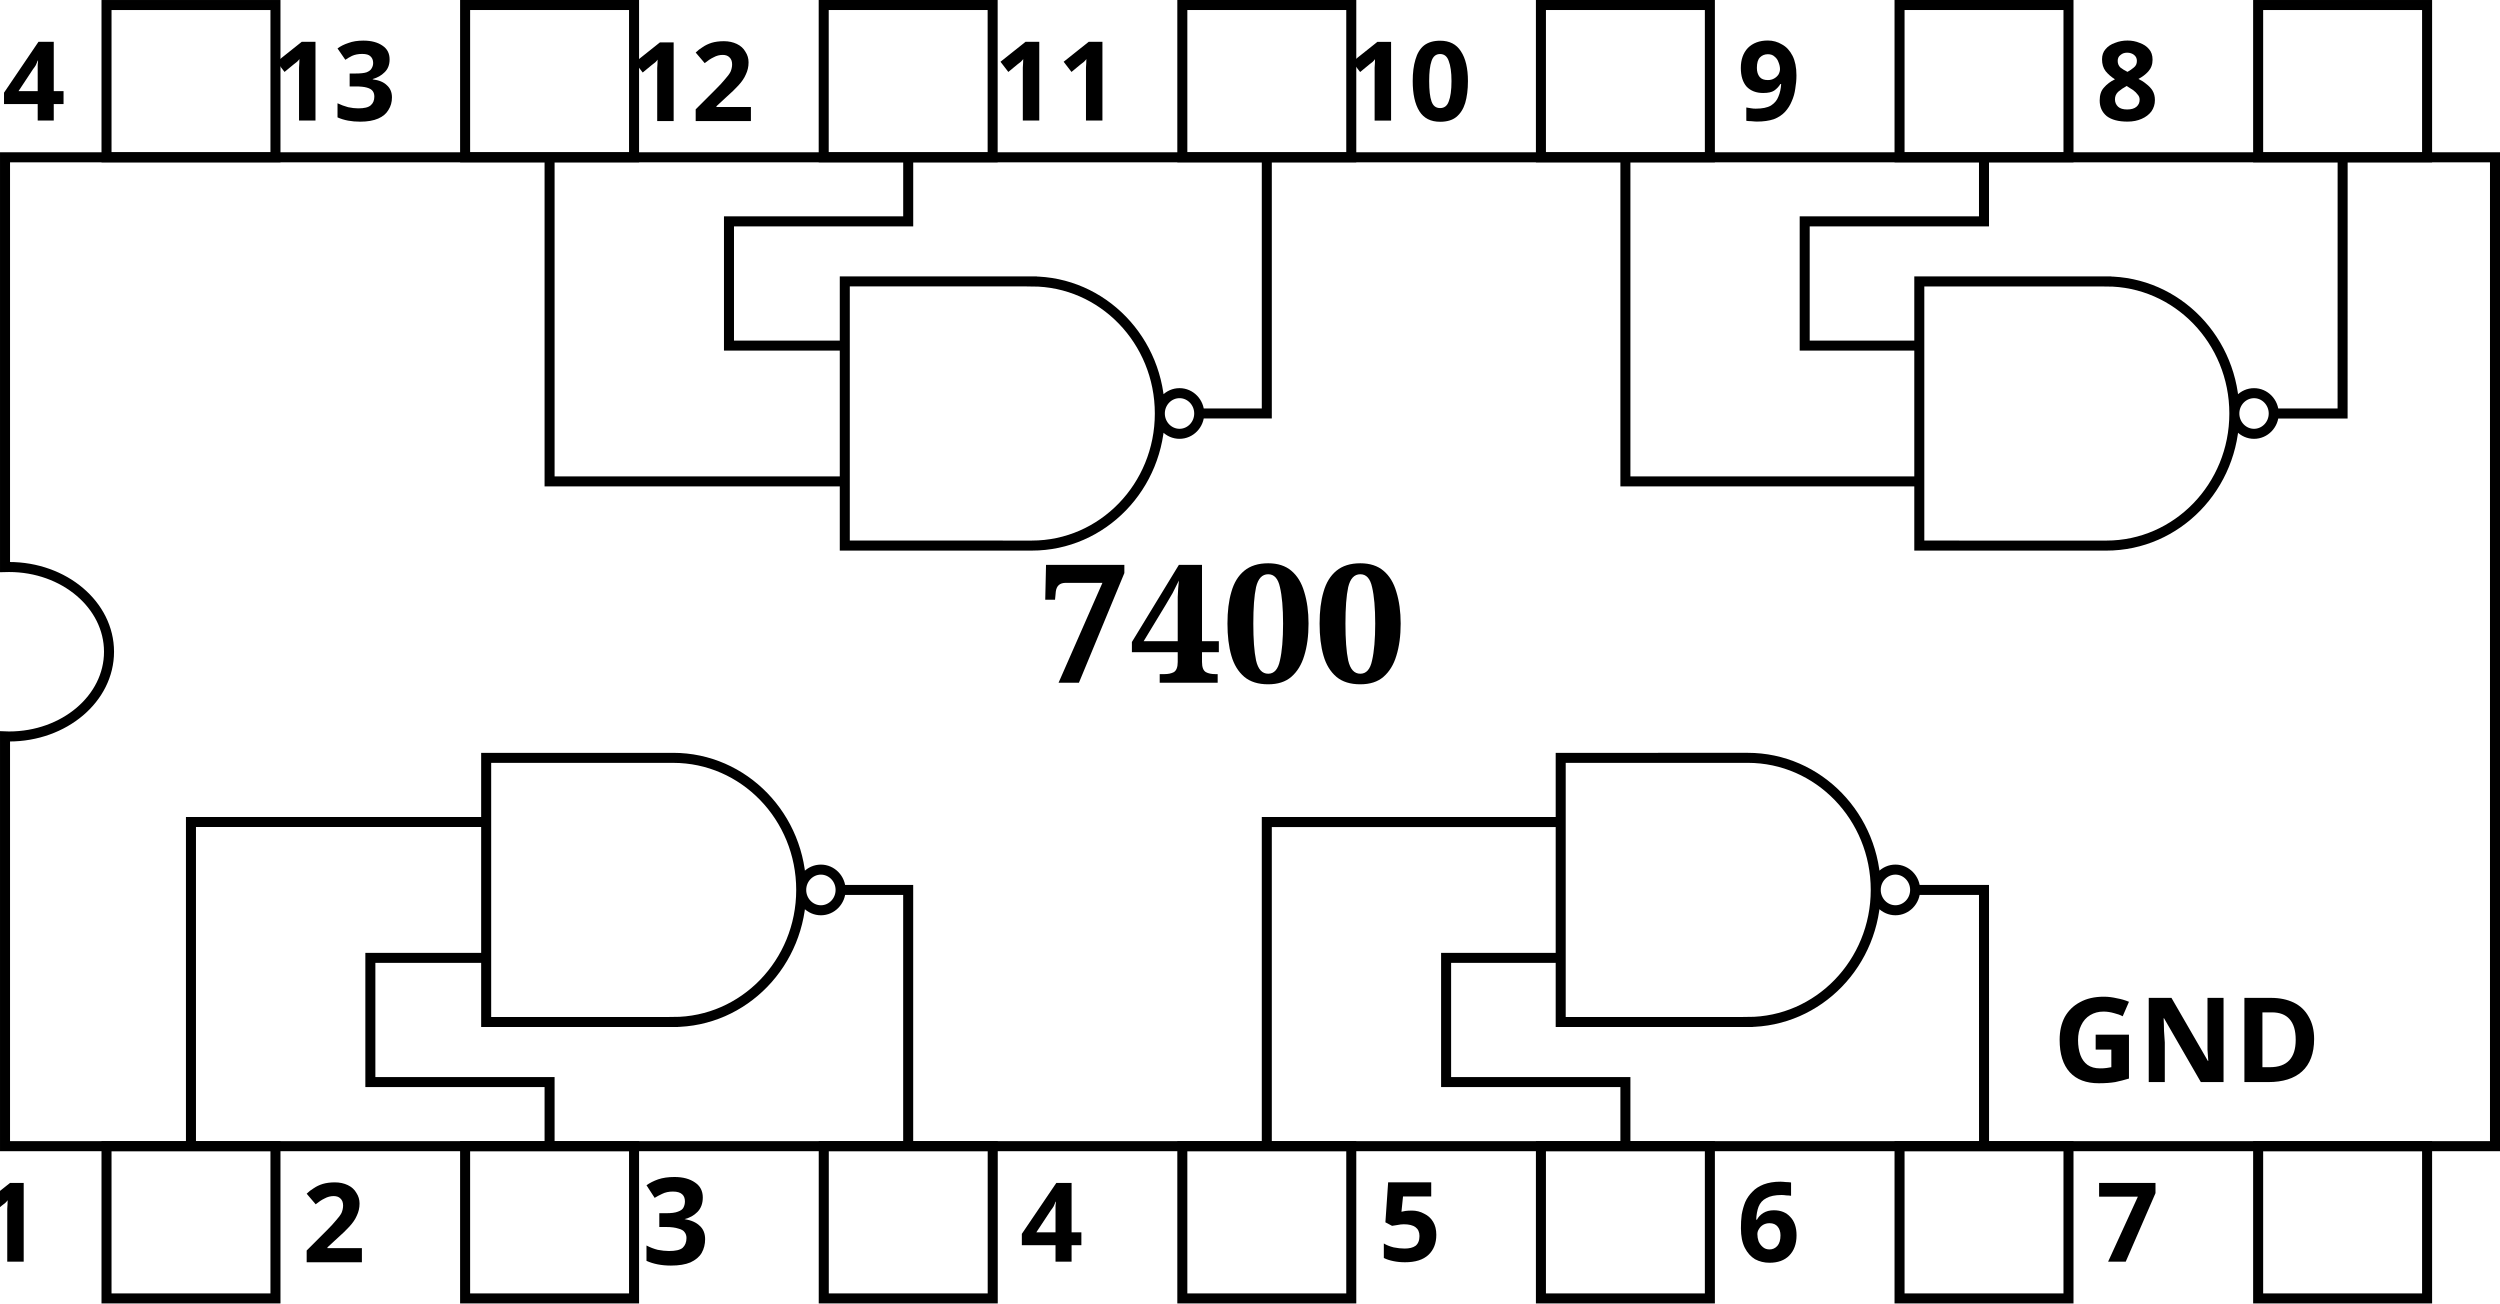
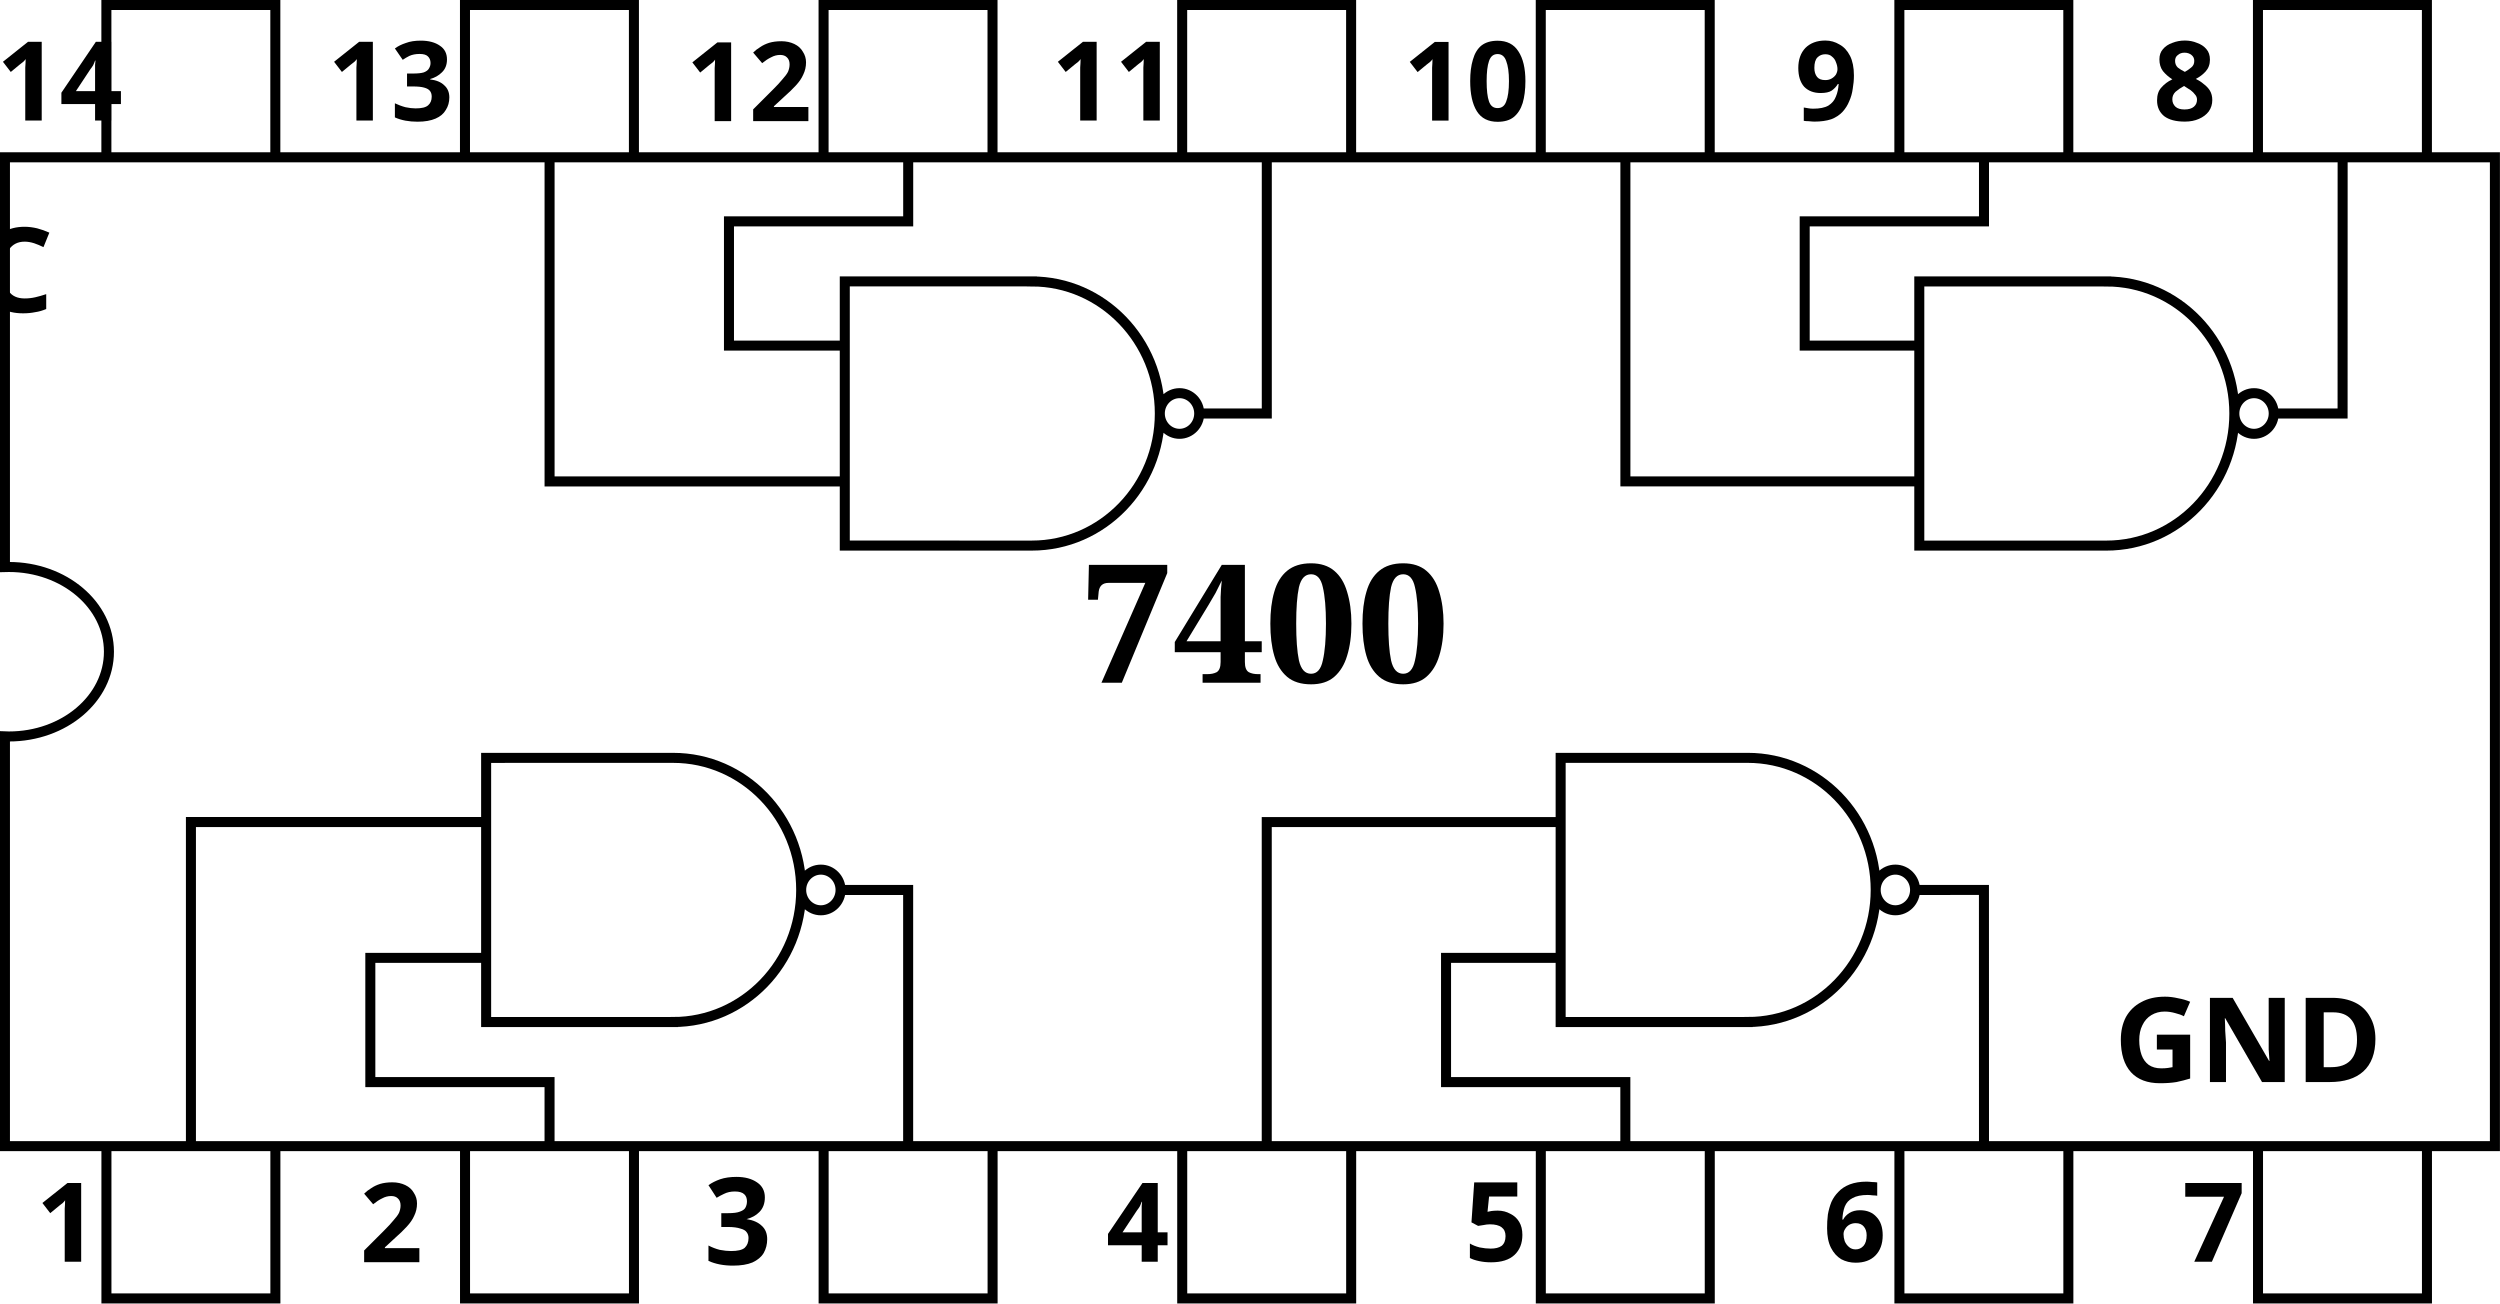
<svg xmlns="http://www.w3.org/2000/svg" width="99.736mm" height="52mm" version="1.1" viewBox="0 0 99.736 52">
-   <g transform="translate(-.1327 -.35253)" stroke-width=".4">
-     <g>
-       <g stroke="#000">
-         <g>
-           <g transform="translate(0 .21984)">
-             <rect x="90.22" y=".333" width="6.74" height="6.075" fill="none" stroke="#000" />
-             <text x="93.592" y="4.94" fill="#000000" font-family="sans" font-size="4.404px" font-weight="bold" stroke="none" text-align="center" text-anchor="middle" xml:space="preserve">
-               <tspan x="93.592" y="4.94" stroke="none" stroke-width=".4">8</tspan>
-               <tspan x="93.592" y="10.445" />
-             </text>
-           </g>
-           <g transform="translate(3.4968e-6 .066304)">
-             <rect x="75.914" y=".486" width="6.74" height="6.075" fill="none" stroke="#000" />
-             <text x="79.293" y="5.091" fill="#000000" font-family="sans" font-size="4.404px" font-weight="bold" stroke="none" text-align="center" text-anchor="middle" xml:space="preserve">
-               <tspan x="79.293" y="5.091" stroke="none" stroke-width=".4">9</tspan>
-               <tspan x="79.293" y="10.596" />
-             </text>
-           </g>
-           <g transform="translate(6.9936e-6 .066304)">
-             <rect x="61.607" y=".486" width="6.74" height="6.075" fill="none" stroke="#000" />
-             <text x="64.929" y="5.098" fill="#000000" font-family="sans" font-size="4.404px" font-weight="bold" stroke="none" text-align="center" text-anchor="middle" xml:space="preserve">
-               <tspan x="64.929" y="5.098" stroke="none" stroke-width=".4">10</tspan>
-               <tspan x="64.929" y="10.602" />
-             </text>
-           </g>
-           <g transform="translate(1.049e-5 .066304)">
-             <rect x="47.301" y=".486" width="6.74" height="6.075" fill="none" stroke="#000" />
-             <text x="50.891" y="5.096" fill="#000000" font-family="sans" font-size="4.404px" font-weight="bold" stroke="none" text-align="center" text-anchor="middle" xml:space="preserve">
-               <tspan x="50.891" y="5.096" stroke="none" stroke-width=".4">11</tspan>
-               <tspan x="50.891" y="10.6" />
-             </text>
-           </g>
-           <g transform="translate(6.3578e-6 .066304)">
-             <rect x="32.994" y=".486" width="6.74" height="6.075" fill="none" stroke="#000" />
-             <text x="36.307" y="5.118" fill="#000000" font-family="sans" font-size="4.404px" font-weight="bold" stroke="none" text-align="center" text-anchor="middle" xml:space="preserve">
-               <tspan x="36.307" y="5.118" stroke="none" stroke-width=".4">12</tspan>
-               <tspan x="36.307" y="10.622" />
-             </text>
-           </g>
-           <g transform="translate(-1.5895e-6 .066303)">
-             <rect x="18.688" y=".486" width="6.74" height="6.075" fill="none" stroke="#000" />
-             <text x="22.016" y="5.096" fill="#000000" font-family="sans" font-size="4.404px" font-weight="bold" stroke="none" text-align="center" text-anchor="middle" xml:space="preserve">
-               <tspan x="22.016" y="5.096" stroke="none" stroke-width=".4">13</tspan>
-               <tspan x="22.016" y="10.6" />
-             </text>
-           </g>
-           <g>
-             <rect x="4.382" y=".553" width="6.74" height="6.075" fill="none" stroke="#000" />
-             <text x="7.659" y="5.162" fill="#000000" font-family="sans" font-size="4.404px" font-weight="bold" stroke="none" text-align="center" text-anchor="middle" xml:space="preserve">
-               <tspan x="7.659" y="5.162" fill="#000000" font-size="4.404px" stroke="none" stroke-width=".4">14</tspan>
-             </text>
-           </g>
-         </g>
-         <g transform="translate(0 -.10663)">
-           <g stroke-width=".4">
-             <g>
-               <rect x="90.22" y="46.184" width="6.74" height="6.075" fill="none" stroke="#000" />
-               <text x="93.603" y="50.794" fill="#000000" font-family="sans" font-size="4.404px" font-weight="bold" stroke="none" text-align="center" text-anchor="middle" xml:space="preserve">
-                 <tspan x="93.603" y="50.794" fill="#000000" font-size="4.404px" stroke="none" stroke-width=".4">7</tspan>
-               </text>
-             </g>
-             <g>
-               <rect x="75.914" y="46.184" width="6.74" height="6.075" fill="none" stroke="#000" />
-               <text x="79.279" y="50.789" fill="#000000" font-family="sans" font-size="4.404px" font-weight="bold" stroke="none" text-align="center" text-anchor="middle" xml:space="preserve">
-                 <tspan x="79.279" y="50.789" fill="#000000" font-size="4.404px" stroke="none" stroke-width=".4">6</tspan>
-               </text>
-             </g>
-             <g>
-               <rect x="61.607" y="46.184" width="6.74" height="6.075" fill="none" stroke="#000" />
-               <text x="64.971" y="50.772" fill="#000000" font-family="sans" font-size="4.404px" font-weight="bold" stroke="none" text-align="center" text-anchor="middle" xml:space="preserve">
-                 <tspan x="64.971" y="50.772" fill="#000000" font-size="4.404px" stroke="none" stroke-width=".4">5</tspan>
-               </text>
-             </g>
-             <g>
-               <rect x="47.301" y="46.184" width="6.74" height="6.075" fill="none" stroke="#000" />
-               <text x="50.671" y="50.794" fill="#000000" font-family="sans" font-size="4.404px" font-weight="bold" stroke="none" text-align="center" text-anchor="middle" xml:space="preserve">
-                 <tspan x="50.671" y="50.794" fill="#000000" font-size="4.404px" stroke="none" stroke-width=".4">4</tspan>
-               </text>
-             </g>
-           </g>
-           <g transform="matrix(1.0004 0 0 .99633 -.012915 .16553)" stroke-width=".401">
-             <rect x="32.996" y="46.187" width="6.738" height="6.098" fill="none" stroke="#000" />
-             <text transform="scale(.99107 1.009)" x="36.697" y="50.469" fill="#000000" font-family="sans" font-size="4.797px" font-weight="bold" stroke="none" text-align="center" text-anchor="middle" xml:space="preserve">
-               <tspan x="36.697" y="50.469" stroke="none" stroke-width=".401">3</tspan>
-               <tspan x="36.697" y="56.465" />
-             </text>
-           </g>
-           <g stroke-width=".4">
-             <rect x="18.688" y="46.184" width="6.74" height="6.075" fill="none" stroke="#000" />
-             <text x="22.047" y="50.816" fill="#000000" font-family="sans" font-size="4.404px" font-weight="bold" stroke="none" text-align="center" text-anchor="middle" xml:space="preserve">
-               <tspan x="22.047" y="50.816" stroke="none" stroke-width=".4">2</tspan>
-               <tspan x="22.047" y="56.32" />
-             </text>
-           </g>
-           <g stroke-width=".4">
-             <text x="7.972" y="50.794" fill="#000000" font-family="sans" font-size="4.404px" font-weight="bold" stroke="none" text-align="center" text-anchor="middle" xml:space="preserve">
-               <tspan x="7.972" y="50.794" fill="#000000" font-size="4.404px" stroke="none" stroke-width=".4">1</tspan>
-             </text>
-             <rect x="4.382" y="46.184" width="6.74" height="6.075" fill="none" stroke="#000" />
-           </g>
-         </g>
-         <path d="m0.333 46.078h99.336v-39.45h-99.336v16.347a3.989 3.381 0 0 1 0.159-0.002 3.989 3.381 0 0 1 3.99 3.38 3.989 3.381 0 0 1-3.99 3.381 3.989 3.381 0 0 1-0.159-0.004z" fill="none" />
-       </g>
-       <g transform="translate(0 -.05268)" fill="#000000" text-anchor="middle">
-         <text x="7.559" y="11.919" font-family="sans" font-size="4.695px" text-align="center" xml:space="preserve">
-           <tspan x="7.559" y="11.919" fill="#000000" font-family="sans-serif" font-size="4.695px" font-weight="bold" stroke-width=".4">V<tspan baseline-shift="sub" fill="#000000" font-size="4.695px" stroke-width=".4">CC</tspan>
-           </tspan>
+   <g stroke-width=".4" text-anchor="middle">
+     <g font-family="sans">
+       <g font-size="4.404px" font-weight="bold">
+         <text x="93.46" y="4.807" text-align="center" xml:space="preserve">
+           <tspan x="93.46" y="4.807" stroke-width=".4">8</tspan>
+           <tspan x="93.46" y="10.312" />
        </text>
-         <text x="92.873" y="43.574" font-family="sans-serif" font-size="4.695px" font-weight="bold" text-align="center" xml:space="preserve">
-           <tspan x="92.873" y="43.574" fill="#000000" stroke-width=".4">GND</tspan>
+         <text x="79.16" y="4.805" text-align="center" xml:space="preserve">
+           <tspan x="79.16" y="4.805" stroke-width=".4">9</tspan>
+           <tspan x="79.16" y="10.31" />
+         </text>
+         <text x="64.796" y="4.812" text-align="center" xml:space="preserve">
+           <tspan x="64.796" y="4.812" stroke-width=".4">10</tspan>
+           <tspan x="64.796" y="10.316" />
+         </text>
+         <text x="50.758" y="4.81" text-align="center" xml:space="preserve">
+           <tspan x="50.758" y="4.81" stroke-width=".4">11</tspan>
+           <tspan x="50.758" y="10.314" />
+         </text>
+         <text x="36.175" y="4.832" text-align="center" xml:space="preserve">
+           <tspan x="36.175" y="4.832" stroke-width=".4">12</tspan>
+           <tspan x="36.175" y="10.336" />
+         </text>
+         <text x="21.884" y="4.81" text-align="center" xml:space="preserve">
+           <tspan x="21.884" y="4.81" stroke-width=".4">13</tspan>
+           <tspan x="21.884" y="10.314" />
+         </text>
+         <text x="7.527" y="4.81" text-align="center" xml:space="preserve">
+           <tspan x="7.527" y="4.81" fill="#000000" font-size="4.404px" stroke-width=".4">14</tspan>
+         </text>
+         <text x="93.471" y="50.335" text-align="center" xml:space="preserve">
+           <tspan x="93.471" y="50.335" fill="#000000" font-size="4.404px" stroke-width=".4">7</tspan>
+         </text>
+         <text x="79.147" y="50.33" text-align="center" xml:space="preserve">
+           <tspan x="79.147" y="50.33" fill="#000000" font-size="4.404px" stroke-width=".4">6</tspan>
+         </text>
+         <text x="64.838" y="50.313" text-align="center" xml:space="preserve">
+           <tspan x="64.838" y="50.313" fill="#000000" font-size="4.404px" stroke-width=".4">5</tspan>
+         </text>
+         <text x="50.538" y="50.335" text-align="center" xml:space="preserve">
+           <tspan x="50.538" y="50.335" fill="#000000" font-size="4.404px" stroke-width=".4">4</tspan>
        </text>
      </g>
-       <text x="54.866" y="27.589" fill="#000000" font-family="sans-serif" font-size="6.573px" font-weight="bold" text-align="center" text-anchor="middle" xml:space="preserve">
-         <tspan x="54.866" y="27.589" fill="#000000" font-family="serif" font-size="6.573px" font-weight="bold" stroke-width=".4">7400</tspan>
+       <g font-weight="bold">
+         <text transform="scale(.99307 1.007)" x="36.49" y="50.094" font-size="4.789px" text-align="center" xml:space="preserve">
+           <tspan x="36.49" y="50.094" stroke-width=".4">3</tspan>
+           <tspan x="36.49" y="56.08" />
+         </text>
+         <text x="21.915" y="50.357" font-size="4.404px" text-align="center" xml:space="preserve">
+           <tspan x="21.915" y="50.357" stroke-width=".4">2</tspan>
+           <tspan x="21.915" y="55.861" />
+         </text>
+         <text x="7.839" y="50.335" font-size="4.404px" text-align="center" xml:space="preserve">
+           <tspan x="7.839" y="50.335" fill="#000000" font-size="4.404px" stroke-width=".4">1</tspan>
+         </text>
+       </g>
+       <text x="7.426" y="11.514" font-size="4.695px" text-align="center" xml:space="preserve">
+         <tspan x="7.426" y="11.514" fill="#000000" font-family="sans-serif" font-size="4.695px" font-weight="bold" stroke-width=".4">V<tspan baseline-shift="sub" fill="#000000" font-size="4.695px" stroke-width=".4">CC</tspan>
+         </tspan>
      </text>
    </g>
-     <g transform="translate(0 -.05268)" fill="none" stroke="#000">
-       <path d="m50.671 46.13 2e-6 -12.93h11.725m2.581 12.93v-2.556h-7.153v-4.956h4.572m14.14-2.709 2.747-5.3e-4 0.002 10.221m-9.426-4.952h-7.463v-10.538l7.463-8.1e-4c2.82 0 5.106 2.361 5.106 5.269 0 2.909-2.286 5.269-5.106 5.269zm6.677-5.269c0 0.447-0.353 0.811-0.786 0.811-0.432 0-0.786-0.363-0.786-0.811 0-0.447 0.353-0.811 0.786-0.811 0.432 0 0.786 0.363 0.786 0.811z" />
-       <path d="m22.058 46.13v-2.556h-7.15l1e-6 -4.956h4.62m-11.777 7.511 3.2e-6 -12.93 11.777 2e-6m14.14 2.71 2.696 2e-6 -2e-6 10.221m-9.373-4.952h-7.463v-10.538l7.463-8.1e-4c2.82 0 5.106 2.361 5.106 5.269 0 2.909-2.286 5.269-5.106 5.269zm6.677-5.269c0 0.447-0.353 0.811-0.786 0.811-0.432 0-0.786-0.363-0.786-0.811 0-0.447 0.353-0.811 0.786-0.811 0.432 0 0.786 0.363 0.786 0.811z" />
-       <path d="m64.977 6.68 2e-6 12.93h11.725m2.581-12.93v2.556h-7.153v4.956h4.572m14.14 2.709 2.747 5.3e-4 0.002-10.221m-9.426 4.952h-7.463v10.538l7.463 8.1e-4c2.82 0 5.106-2.361 5.106-5.269 0-2.909-2.286-5.269-5.106-5.269zm6.677 5.269c0-0.447-0.353-0.811-0.786-0.811-0.432 0-0.786 0.363-0.786 0.811 0 0.447 0.353 0.811 0.786 0.811 0.432 0 0.786-0.363 0.786-0.811z" />
-       <path d="m36.365 6.68v2.556h-7.15l1e-6 4.956h4.62m-11.777-7.511 4e-6 12.93 11.777-2e-6m14.14-2.71 2.696-2e-6 -2e-6 -10.221m-9.373 4.952h-7.463v10.538l7.463 8.1e-4c2.82 0 5.106-2.361 5.106-5.269 0-2.909-2.286-5.269-5.106-5.269zm6.677 5.269c0-0.447-0.353-0.811-0.786-0.811-0.432 0-0.786 0.363-0.786 0.811 0 0.447 0.353 0.811 0.786 0.811 0.432 0 0.786-0.363 0.786-0.811z" />
-     </g>
+     <text x="92.741" y="43.169" font-family="sans-serif" font-size="4.695px" font-weight="bold" text-align="center" xml:space="preserve">
+       <tspan x="92.741" y="43.169" fill="#000000" stroke-width=".4">GND</tspan>
+     </text>
+     <text x="54.734" y="27.236" font-family="sans-serif" font-size="6.573px" font-weight="bold" text-align="center" xml:space="preserve">
+       <tspan x="54.734" y="27.236" fill="#000000" font-family="serif" font-size="6.573px" font-weight="bold" stroke-width=".4">7400</tspan>
+     </text>
  </g>
+   <path d="m36.232 6.275v2.556h-7.15l1e-6 4.956h4.62m-11.777-7.511 4e-6 12.93 11.777-2e-6m14.14-2.71 2.696-2e-6 -2e-6 -10.221m-9.373 4.952h-7.463v10.538l7.463 8.1e-4c2.82 0 5.106-2.361 5.106-5.269s-2.286-5.269-5.106-5.269zm6.677 5.269c0-0.447-0.353-0.811-0.786-0.811-0.432 0-0.786 0.363-0.786 0.811s0.353 0.811 0.786 0.811c0.432 0 0.786-0.363 0.786-0.811zm17.002-10.221 2e-6 12.93h11.725m2.581-12.93v2.556h-7.153v4.956h4.572m14.14 2.709 2.747 5.3e-4 0.002-10.221m-9.426 4.952h-7.463v10.538l7.463 8.1e-4c2.82 0 5.106-2.361 5.106-5.269s-2.286-5.269-5.106-5.269zm6.677 5.269c0-0.447-0.353-0.811-0.786-0.811-0.432 0-0.786 0.363-0.786 0.811s0.353 0.811 0.786 0.811c0.432 0 0.786-0.363 0.786-0.811zm-68.785 29.229v-2.556h-7.15l1e-6 -4.956h4.62m-11.777 7.511 3.2e-6 -12.93 11.777 2e-6m14.14 2.71 2.696 2e-6 -2e-6 10.221m-9.373-4.952h-7.463v-10.538l7.463-8.1e-4c2.82 0 5.106 2.361 5.106 5.269s-2.286 5.269-5.106 5.269zm6.677-5.269c0 0.447-0.353 0.811-0.786 0.811-0.432 0-0.786-0.363-0.786-0.811s0.353-0.811 0.786-0.811c0.432 0 0.786 0.363 0.786 0.811zm17.002 10.221 2e-6 -12.93h11.725m2.581 12.93v-2.556h-7.153v-4.956h4.572m14.14-2.709 2.747-5.3e-4 0.002 10.221m-9.426-4.952h-7.463v-10.538l7.463-8.1e-4c2.82 0 5.106 2.361 5.106 5.269s-2.286 5.269-5.106 5.269zm6.677-5.269c0 0.447-0.353 0.811-0.786 0.811-0.432 0-0.786-0.363-0.786-0.811s0.353-0.811 0.786-0.811c0.432 0 0.786 0.363 0.786 0.811zm-76.204 10.221h99.336v-39.45h-99.336v16.347a3.989 3.381 0 0 1 0.159-0.002 3.989 3.381 0 0 1 3.99 3.38 3.989 3.381 0 0 1-3.99 3.381 3.989 3.381 0 0 1-0.159-0.004zm4.049-2.78e-4h6.74v6.075h-6.74zm14.306 0h6.74v6.075h-6.74zm14.306-7.32e-4h6.741v6.076h-6.741zm14.306 7.32e-4h6.74v6.075h-6.74zm14.306 0h6.74v6.075h-6.74zm14.306 0h6.74v6.075h-6.74zm14.306 0h6.74v6.075h-6.74zm-85.838-45.525h6.74v6.075h-6.74zm14.306 4.8e-7h6.74v6.075h-6.74zm14.306 0h6.74v6.075h-6.74zm14.306 0h6.74v6.075h-6.74zm14.306 0h6.74v6.075h-6.74zm14.306 0h6.74v6.075h-6.74zm14.306 0h6.74v6.075h-6.74z" fill="none" stroke="#000" stroke-width=".4" />
</svg>
